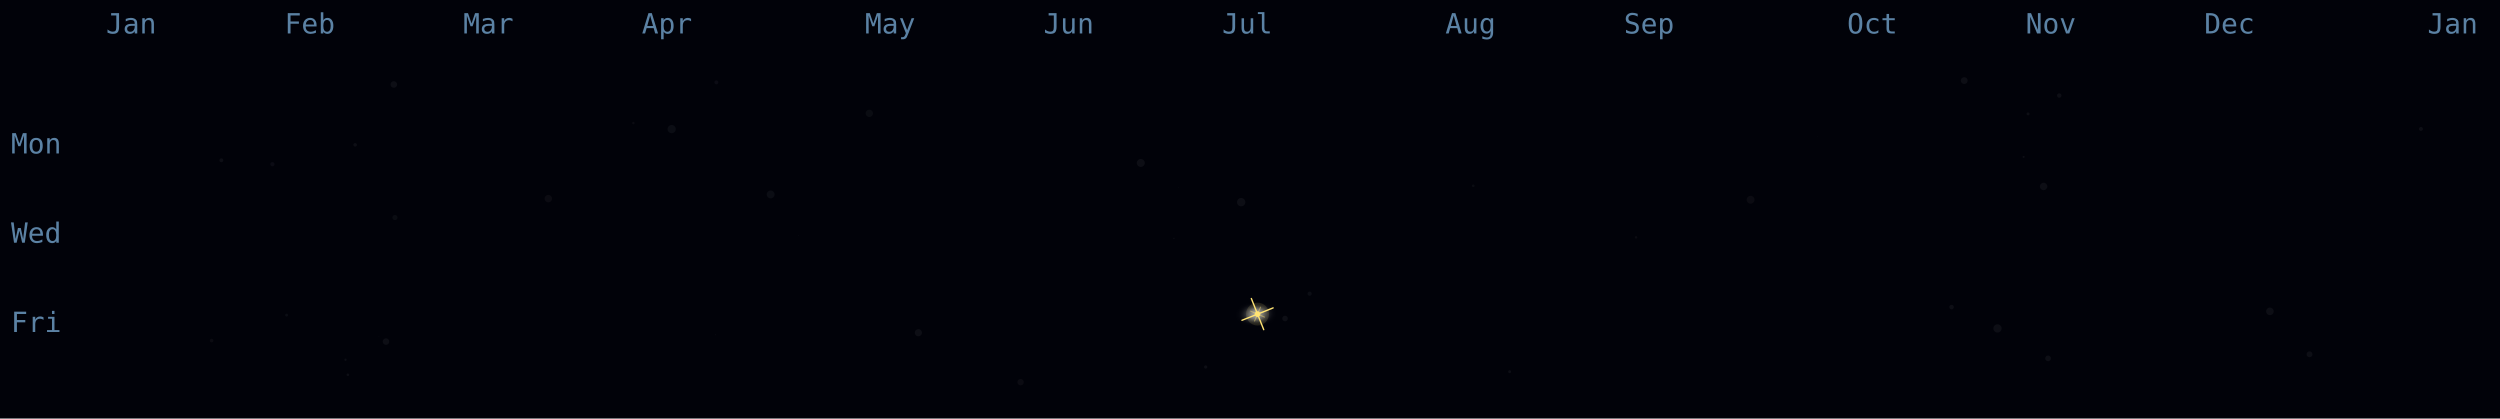
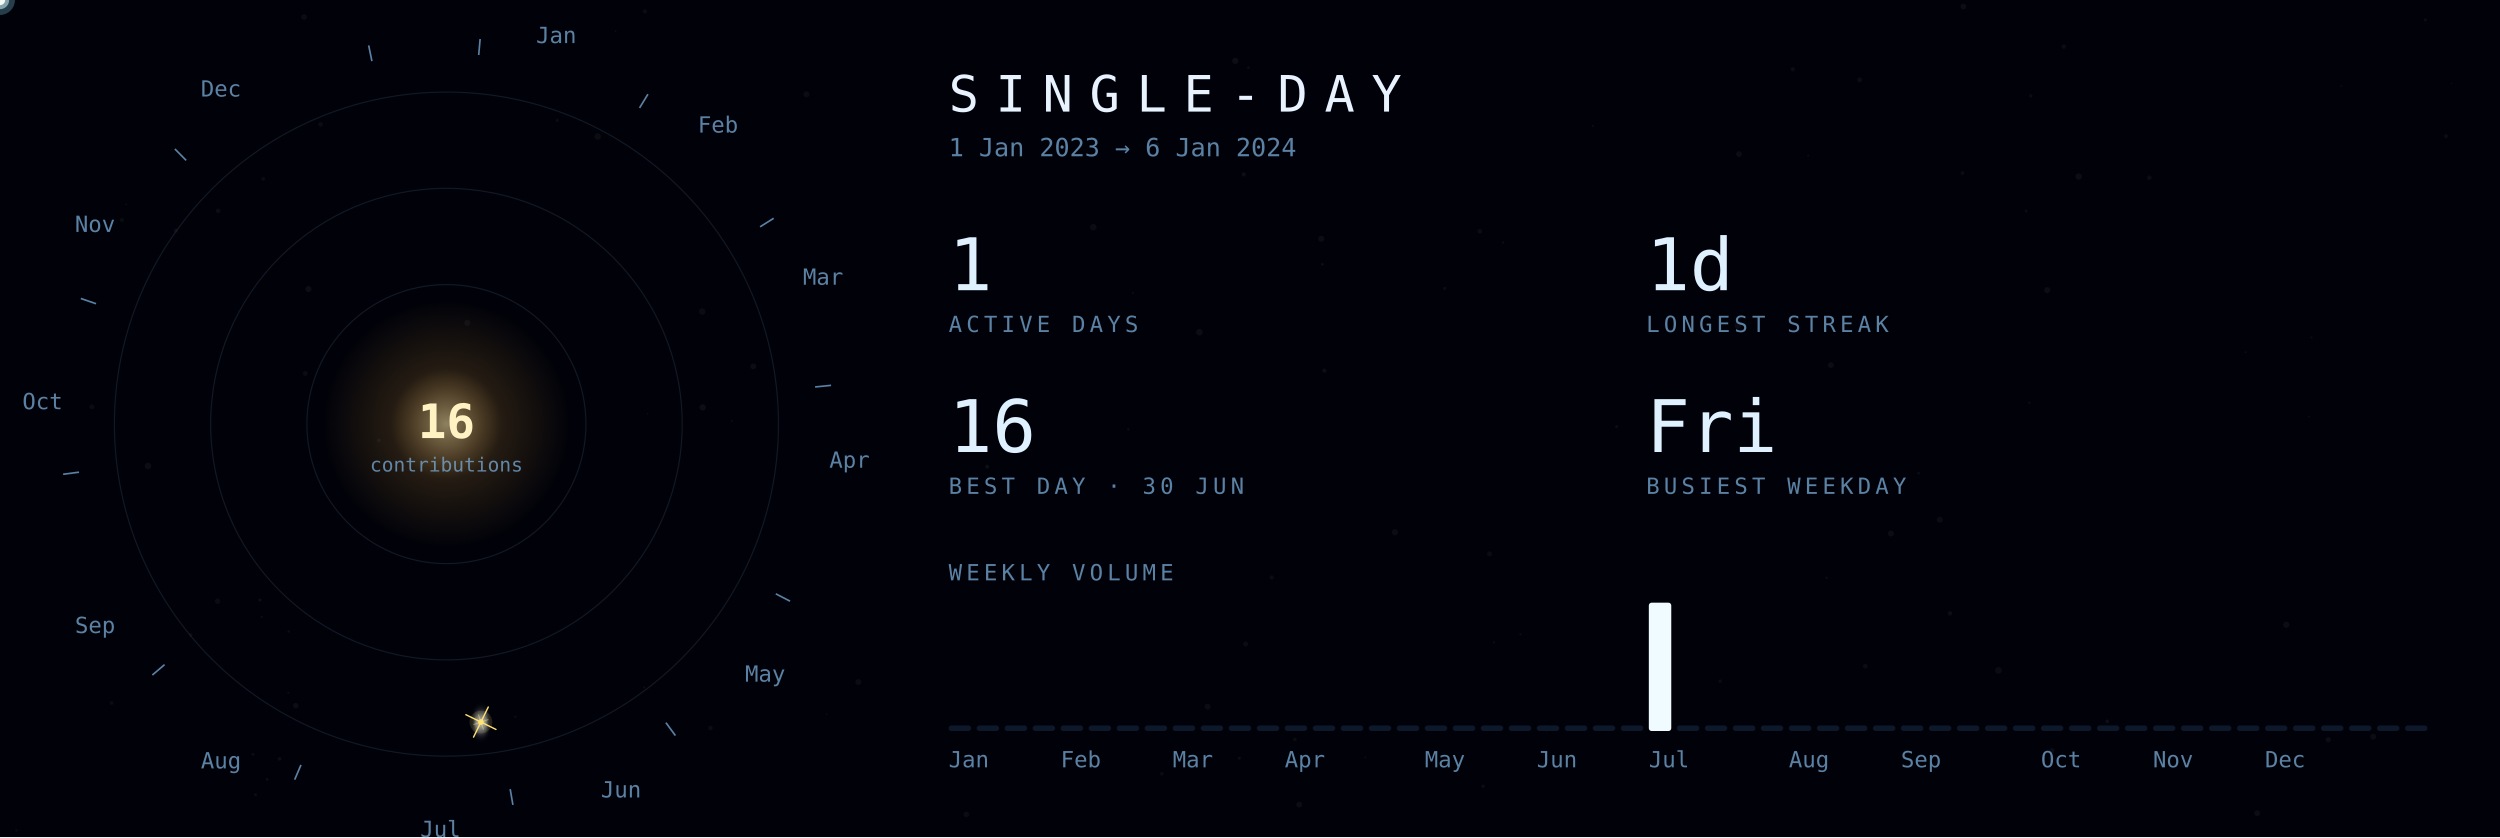
- <svg xmlns="http://www.w3.org/2000/svg" viewBox="0 0 896 150" width="896" height="150" role="img" aria-label="Cinematic comet contribution graph">
-   <rect x="0.00" y="0.00" width="896.00" height="150.00" fill="#010209" />
+ <svg xmlns="http://www.w3.org/2000/svg" viewBox="0 0 896 300" width="896" height="300" role="img" aria-label="Cinematic comet contribution orbit">
+   <rect x="0.00" y="0.00" width="896.00" height="300.00" fill="#010209" />
  <defs>
    <linearGradient id="tail-grad" x1="0" y1="0" x2="1" y2="0">
      <stop offset="0%" stop-color="#c8e0ff" stop-opacity="0" />
      <stop offset="40%" stop-color="#c8e0ff" stop-opacity="0.1" />
      <stop offset="70%" stop-color="#d8ecff" stop-opacity="0.5" />
      <stop offset="90%" stop-color="#ffffff" stop-opacity="0.85" />
      <stop offset="100%" stop-color="#ffffff" stop-opacity="0" />
    </linearGradient>
    <filter id="tail-blur" x="-20%" y="-100%" width="140%" height="300%">
      <feGaussianBlur stdDeviation="1.2" />
    </filter>
    <filter id="organic-sphere" x="-80%" y="-80%" width="260%" height="260%">
      <feTurbulence type="fractalNoise" baseFrequency="0.035" numOctaves="2" seed="7" result="noise" />
      <feDisplacementMap in="SourceGraphic" in2="noise" scale="4" xChannelSelector="R" yChannelSelector="G" result="displaced" />
      <feGaussianBlur in="displaced" stdDeviation="1.4" />
    </filter>
+     <radialGradient id="sun-glow">
+       <stop offset="0" stop-color="#ffe9a8" stop-opacity="0.55" />
+       <stop offset="0.45" stop-color="#ffb74a" stop-opacity="0.14" />
+       <stop offset="1" stop-color="#ffb74a" stop-opacity="0" />
+     </radialGradient>
  </defs>
-   <text x="22.00" y="55.00" font-family="monospace" font-size="10.00" fill="rgba(122,172,216,0.75)" text-anchor="end">Mon</text>
-   <text x="22.00" y="87.00" font-family="monospace" font-size="10.00" fill="rgba(122,172,216,0.75)" text-anchor="end">Wed</text>
-   <text x="22.00" y="119.00" font-family="monospace" font-size="10.00" fill="rgba(122,172,216,0.75)" text-anchor="end">Fri</text>
-   <text x="38.00" y="12.00" font-family="monospace" font-size="10.00" fill="rgba(122,172,216,0.75)">Jan</text>
-   <text x="102.00" y="12.00" font-family="monospace" font-size="10.00" fill="rgba(122,172,216,0.75)">Feb</text>
-   <text x="166.00" y="12.00" font-family="monospace" font-size="10.00" fill="rgba(122,172,216,0.75)">Mar</text>
-   <text x="230.00" y="12.00" font-family="monospace" font-size="10.00" fill="rgba(122,172,216,0.75)">Apr</text>
-   <text x="310.00" y="12.00" font-family="monospace" font-size="10.00" fill="rgba(122,172,216,0.75)">May</text>
-   <text x="374.00" y="12.00" font-family="monospace" font-size="10.00" fill="rgba(122,172,216,0.75)">Jun</text>
-   <text x="438.00" y="12.00" font-family="monospace" font-size="10.00" fill="rgba(122,172,216,0.75)">Jul</text>
-   <text x="518.00" y="12.00" font-family="monospace" font-size="10.00" fill="rgba(122,172,216,0.75)">Aug</text>
-   <text x="582.00" y="12.00" font-family="monospace" font-size="10.00" fill="rgba(122,172,216,0.75)">Sep</text>
-   <text x="662.00" y="12.00" font-family="monospace" font-size="10.00" fill="rgba(122,172,216,0.75)">Oct</text>
-   <text x="726.00" y="12.00" font-family="monospace" font-size="10.00" fill="rgba(122,172,216,0.75)">Nov</text>
-   <text x="790.00" y="12.00" font-family="monospace" font-size="10.00" fill="rgba(122,172,216,0.75)">Dec</text>
-   <text x="870.00" y="12.00" font-family="monospace" font-size="10.00" fill="rgba(122,172,216,0.75)">Jan</text>
-   <circle cx="738.04" cy="34.24" r="0.79" fill="hsl(0,0%,100%)" opacity="0.05">
+   <circle cx="739.66" cy="16.72" r="0.78" fill="hsl(130,22%,80%)" opacity="0.05">
    <animate attributeName="opacity" values="0.05;0.3;0.05" dur="7s" begin="-6.03s" repeatCount="indefinite" />
  </circle>
-   <circle cx="651.31" cy="48.81" r="0.10" fill="hsl(0,0%,100%)" opacity="0.05">
+   <circle cx="648.03" cy="55.75" r="0.36" fill="hsl(200,45%,88%)" opacity="0.05">
    <animate attributeName="opacity" values="0.05;0.3;0.05" dur="7s" begin="-4.67s" repeatCount="indefinite" />
  </circle>
-   <circle cx="541.05" cy="133.20" r="0.52" fill="hsl(0,0%,100%)" opacity="0.05">
+   <circle cx="531.53" cy="281.78" r="0.61" fill="hsl(200,45%,88%)" opacity="0.05">
    <animate attributeName="opacity" values="0.05;0.3;0.05" dur="7s" begin="-0.43s" repeatCount="indefinite" />
  </circle>
-   <circle cx="699.44" cy="110.07" r="0.81" fill="hsl(0,0%,100%)" opacity="0.05">
+   <circle cx="698.87" cy="219.82" r="0.79" fill="hsl(0,0%,100%)" opacity="0.05">
    <animate attributeName="opacity" values="0.05;0.3;0.05" dur="7s" begin="-3.91s" repeatCount="indefinite" />
  </circle>
-   <circle cx="256.74" cy="29.52" r="0.71" fill="hsl(268,32%,82%)" opacity="0.05">
+   <circle cx="231.13" cy="4.08" r="0.73" fill="hsl(268,32%,82%)" opacity="0.05">
    <animate attributeName="opacity" values="0.05;0.3;0.05" dur="7s" begin="-4.55s" repeatCount="indefinite" />
  </circle>
-   <circle cx="141.55" cy="77.97" r="0.92" fill="hsl(130,22%,80%)" opacity="0.05">
+   <circle cx="109.41" cy="133.84" r="0.85" fill="hsl(268,32%,82%)" opacity="0.05">
    <animate attributeName="opacity" values="0.05;0.3;0.05" dur="7s" begin="-1.47s" repeatCount="indefinite" />
  </circle>
-   <circle cx="196.52" cy="71.19" r="1.33" fill="hsl(15,35%,80%)" opacity="0.05">
+   <circle cx="167.49" cy="115.70" r="1.10" fill="hsl(268,32%,82%)" opacity="0.05">
    <animate attributeName="opacity" values="0.05;0.3;0.05" dur="7s" begin="-1.85s" repeatCount="indefinite" />
  </circle>
-   <circle cx="869.56" cy="39.15" r="0.00" fill="hsl(200,45%,88%)" opacity="0.05">
+   <circle cx="878.63" cy="29.87" r="0.30" fill="hsl(130,22%,80%)" opacity="0.05">
    <animate attributeName="opacity" values="0.05;0.3;0.05" dur="7s" begin="-1.84s" repeatCount="indefinite" />
  </circle>
-   <circle cx="703.98" cy="28.88" r="1.22" fill="hsl(0,0%,100%)" opacity="0.05">
+   <circle cx="703.68" cy="2.35" r="1.03" fill="hsl(200,45%,88%)" opacity="0.05">
    <animate attributeName="opacity" values="0.05;0.3;0.05" dur="7s" begin="-3.36s" repeatCount="indefinite" />
  </circle>
-   <circle cx="257.67" cy="83.36" r="0.04" fill="hsl(0,0%,100%)" opacity="0.05">
+   <circle cx="232.10" cy="148.28" r="0.32" fill="hsl(15,35%,80%)" opacity="0.05">
    <animate attributeName="opacity" values="0.05;0.3;0.05" dur="7s" begin="-6.03s" repeatCount="indefinite" />
  </circle>
-   <circle cx="725.27" cy="56.24" r="0.36" fill="hsl(0,0%,100%)" opacity="0.05">
+   <circle cx="726.17" cy="75.64" r="0.51" fill="hsl(15,35%,80%)" opacity="0.05">
    <animate attributeName="opacity" values="0.05;0.3;0.05" dur="7s" begin="-3.16s" repeatCount="indefinite" />
  </circle>
-   <circle cx="528.02" cy="66.59" r="0.47" fill="hsl(130,22%,80%)" opacity="0.05">
+   <circle cx="517.76" cy="103.38" r="0.58" fill="hsl(268,32%,82%)" opacity="0.05">
    <animate attributeName="opacity" values="0.05;0.3;0.05" dur="7s" begin="-1.06s" repeatCount="indefinite" />
  </circle>
-   <circle cx="734.03" cy="128.44" r="1.02" fill="hsl(0,0%,100%)" opacity="0.05">
+   <circle cx="735.43" cy="269.03" r="0.91" fill="hsl(130,22%,80%)" opacity="0.05">
    <animate attributeName="opacity" values="0.05;0.3;0.05" dur="7s" begin="-2.31s" repeatCount="indefinite" />
  </circle>
-   <circle cx="97.63" cy="58.85" r="0.76" fill="hsl(268,32%,82%)" opacity="0.05">
+   <circle cx="63.01" cy="82.64" r="0.76" fill="hsl(268,32%,82%)" opacity="0.05">
    <animate attributeName="opacity" values="0.05;0.3;0.05" dur="7s" begin="-2.16s" repeatCount="indefinite" />
  </circle>
-   <circle cx="586.36" cy="85.07" r="0.44" fill="hsl(15,35%,80%)" opacity="0.05">
+   <circle cx="579.40" cy="152.88" r="0.56" fill="hsl(268,32%,82%)" opacity="0.05">
    <animate attributeName="opacity" values="0.05;0.3;0.05" dur="7s" begin="-5.61s" repeatCount="indefinite" />
  </circle>
-   <circle cx="813.53" cy="111.59" r="1.36" fill="hsl(0,0%,100%)" opacity="0.05">
+   <circle cx="819.42" cy="223.91" r="1.11" fill="hsl(200,45%,88%)" opacity="0.05">
    <animate attributeName="opacity" values="0.05;0.3;0.05" dur="7s" begin="-5.70s" repeatCount="indefinite" />
  </circle>
-   <circle cx="469.37" cy="105.26" r="0.75" fill="hsl(200,45%,88%)" opacity="0.05">
+   <circle cx="455.78" cy="206.95" r="0.75" fill="hsl(130,22%,80%)" opacity="0.05">
    <animate attributeName="opacity" values="0.05;0.3;0.05" dur="7s" begin="-0.62s" repeatCount="indefinite" />
  </circle>
-   <circle cx="276.20" cy="69.69" r="1.41" fill="hsl(200,45%,88%)" opacity="0.05">
+   <circle cx="251.68" cy="111.67" r="1.15" fill="hsl(130,22%,80%)" opacity="0.05">
    <animate attributeName="opacity" values="0.05;0.3;0.05" dur="7s" begin="-0.05s" repeatCount="indefinite" />
  </circle>
-   <circle cx="365.78" cy="136.97" r="1.14" fill="hsl(15,35%,80%)" opacity="0.05">
+   <circle cx="346.33" cy="291.87" r="0.99" fill="hsl(268,32%,82%)" opacity="0.05">
    <animate attributeName="opacity" values="0.05;0.3;0.05" dur="7s" begin="-2.85s" repeatCount="indefinite" />
  </circle>
-   <circle cx="832.16" cy="39.52" r="0.03" fill="hsl(130,22%,80%)" opacity="0.05">
+   <circle cx="839.12" cy="30.86" r="0.32" fill="hsl(268,32%,82%)" opacity="0.05">
    <animate attributeName="opacity" values="0.05;0.3;0.05" dur="7s" begin="-5.14s" repeatCount="indefinite" />
  </circle>
-   <circle cx="227.00" cy="44.11" r="0.43" fill="hsl(15,35%,80%)" opacity="0.05">
+   <circle cx="199.70" cy="43.14" r="0.56" fill="hsl(268,32%,82%)" opacity="0.05">
    <animate attributeName="opacity" values="0.05;0.3;0.05" dur="7s" begin="-4.02s" repeatCount="indefinite" />
  </circle>
-   <circle cx="867.67" cy="46.21" r="0.71" fill="hsl(0,0%,100%)" opacity="0.05">
+   <circle cx="876.63" cy="48.79" r="0.73" fill="hsl(130,22%,80%)" opacity="0.05">
    <animate attributeName="opacity" values="0.05;0.3;0.05" dur="7s" begin="-6.70s" repeatCount="indefinite" />
  </circle>
-   <circle cx="627.41" cy="71.59" r="1.41" fill="hsl(15,35%,80%)" opacity="0.05">
+   <circle cx="622.78" cy="116.76" r="1.14" fill="hsl(268,32%,82%)" opacity="0.05">
    <animate attributeName="opacity" values="0.05;0.3;0.05" dur="7s" begin="-2.17s" repeatCount="indefinite" />
  </circle>
-   <circle cx="240.73" cy="46.27" r="1.47" fill="hsl(200,45%,88%)" opacity="0.05">
+   <circle cx="214.20" cy="48.95" r="1.18" fill="hsl(130,22%,80%)" opacity="0.05">
    <animate attributeName="opacity" values="0.05;0.3;0.05" dur="7s" begin="-0.75s" repeatCount="indefinite" />
  </circle>
-   <circle cx="444.84" cy="72.45" r="1.49" fill="hsl(0,0%,100%)" opacity="0.05">
+   <circle cx="429.87" cy="119.06" r="1.19" fill="hsl(200,45%,88%)" opacity="0.05">
    <animate attributeName="opacity" values="0.05;0.3;0.05" dur="7s" begin="-2.44s" repeatCount="indefinite" />
  </circle>
-   <circle cx="246.79" cy="32.16" r="0.04" fill="hsl(0,0%,100%)" opacity="0.05">
+   <circle cx="220.61" cy="11.15" r="0.32" fill="hsl(0,0%,100%)" opacity="0.05">
    <animate attributeName="opacity" values="0.05;0.3;0.05" dur="7s" begin="-0.21s" repeatCount="indefinite" />
  </circle>
-   <circle cx="79.34" cy="57.44" r="0.69" fill="hsl(0,0%,100%)" opacity="0.05">
+   <circle cx="43.69" cy="78.87" r="0.71" fill="hsl(15,35%,80%)" opacity="0.05">
    <animate attributeName="opacity" values="0.05;0.3;0.05" dur="7s" begin="-2.82s" repeatCount="indefinite" />
  </circle>
-   <circle cx="135.81" cy="120.70" r="0.12" fill="hsl(130,22%,80%)" opacity="0.05">
+   <circle cx="103.35" cy="248.29" r="0.37" fill="hsl(268,32%,82%)" opacity="0.05">
    <animate attributeName="opacity" values="0.05;0.3;0.05" dur="7s" begin="-5.09s" repeatCount="indefinite" />
  </circle>
-   <circle cx="726.85" cy="40.82" r="0.52" fill="hsl(0,0%,100%)" opacity="0.05">
+   <circle cx="727.84" cy="34.34" r="0.61" fill="hsl(15,35%,80%)" opacity="0.05">
    <animate attributeName="opacity" values="0.05;0.3;0.05" dur="7s" begin="-1.64s" repeatCount="indefinite" />
  </circle>
-   <circle cx="127.28" cy="51.92" r="0.63" fill="hsl(0,0%,100%)" opacity="0.05">
+   <circle cx="94.34" cy="64.07" r="0.68" fill="hsl(15,35%,80%)" opacity="0.05">
    <animate attributeName="opacity" values="0.05;0.3;0.05" dur="7s" begin="-5.50s" repeatCount="indefinite" />
  </circle>
-   <circle cx="329.14" cy="119.25" r="1.29" fill="hsl(0,0%,100%)" opacity="0.05">
+   <circle cx="307.62" cy="244.43" r="1.07" fill="hsl(15,35%,80%)" opacity="0.05">
    <animate attributeName="opacity" values="0.05;0.3;0.05" dur="7s" begin="-4.59s" repeatCount="indefinite" />
  </circle>
-   <circle cx="460.56" cy="114.16" r="1.00" fill="hsl(0,0%,100%)" opacity="0.05">
+   <circle cx="446.47" cy="230.78" r="0.90" fill="hsl(130,22%,80%)" opacity="0.05">
    <animate attributeName="opacity" values="0.05;0.3;0.05" dur="7s" begin="-1.61s" repeatCount="indefinite" />
  </circle>
-   <circle cx="715.90" cy="117.70" r="1.48" fill="hsl(0,0%,100%)" opacity="0.05">
+   <circle cx="716.27" cy="240.26" r="1.19" fill="hsl(15,35%,80%)" opacity="0.05">
    <animate attributeName="opacity" values="0.05;0.3;0.05" dur="7s" begin="-3.42s" repeatCount="indefinite" />
  </circle>
-   <circle cx="501.13" cy="129.33" r="0.05" fill="hsl(0,0%,100%)" opacity="0.05">
+   <circle cx="489.35" cy="271.43" r="0.33" fill="hsl(0,0%,100%)" opacity="0.05">
    <animate attributeName="opacity" values="0.05;0.3;0.05" dur="7s" begin="-5.19s" repeatCount="indefinite" />
  </circle>
-   <circle cx="75.84" cy="122.06" r="0.64" fill="hsl(15,35%,80%)" opacity="0.05">
+   <circle cx="39.98" cy="251.94" r="0.68" fill="hsl(268,32%,82%)" opacity="0.05">
    <animate attributeName="opacity" values="0.05;0.3;0.05" dur="7s" begin="-6.18s" repeatCount="indefinite" />
  </circle>
-   <circle cx="432.11" cy="131.53" r="0.58" fill="hsl(0,0%,100%)" opacity="0.05">
+   <circle cx="416.41" cy="277.32" r="0.65" fill="hsl(15,35%,80%)" opacity="0.05">
    <animate attributeName="opacity" values="0.05;0.3;0.05" dur="7s" begin="-3.98s" repeatCount="indefinite" />
  </circle>
-   <circle cx="138.34" cy="122.43" r="1.17" fill="hsl(0,0%,100%)" opacity="0.05">
+   <circle cx="106.02" cy="252.93" r="1.00" fill="hsl(200,45%,88%)" opacity="0.05">
    <animate attributeName="opacity" values="0.05;0.3;0.05" dur="7s" begin="-2.57s" repeatCount="indefinite" />
  </circle>
-   <circle cx="256.49" cy="119.97" r="0.15" fill="hsl(0,0%,100%)" opacity="0.05">
+   <circle cx="230.86" cy="246.35" r="0.39" fill="hsl(15,35%,80%)" opacity="0.05">
    <animate attributeName="opacity" values="0.05;0.3;0.05" dur="7s" begin="-6.58s" repeatCount="indefinite" />
  </circle>
-   <circle cx="408.86" cy="58.40" r="1.43" fill="hsl(0,0%,100%)" opacity="0.05">
+   <circle cx="391.85" cy="81.42" r="1.16" fill="hsl(15,35%,80%)" opacity="0.05">
    <animate attributeName="opacity" values="0.05;0.3;0.05" dur="7s" begin="-6.91s" repeatCount="indefinite" />
  </circle>
-   <circle cx="420.73" cy="85.44" r="0.25" fill="hsl(200,45%,88%)" opacity="0.05">
+   <circle cx="404.40" cy="153.85" r="0.45" fill="hsl(130,22%,80%)" opacity="0.05">
    <animate attributeName="opacity" values="0.05;0.3;0.05" dur="7s" begin="-4.30s" repeatCount="indefinite" />
  </circle>
-   <circle cx="318.39" cy="123.57" r="0.01" fill="hsl(0,0%,100%)" opacity="0.05">
+   <circle cx="296.26" cy="256.00" r="0.31" fill="hsl(15,35%,80%)" opacity="0.05">
    <animate attributeName="opacity" values="0.05;0.3;0.05" dur="7s" begin="-5.26s" repeatCount="indefinite" />
  </circle>
-   <circle cx="422.29" cy="67.20" r="0.10" fill="hsl(0,0%,100%)" opacity="0.05">
+   <circle cx="406.04" cy="104.99" r="0.36" fill="hsl(0,0%,100%)" opacity="0.05">
    <animate attributeName="opacity" values="0.05;0.3;0.05" dur="7s" begin="-3.26s" repeatCount="indefinite" />
  </circle>
-   <circle cx="102.71" cy="112.94" r="0.51" fill="hsl(200,45%,88%)" opacity="0.05">
+   <circle cx="68.37" cy="227.51" r="0.61" fill="hsl(130,22%,80%)" opacity="0.05">
    <animate attributeName="opacity" values="0.05;0.3;0.05" dur="7s" begin="-6.56s" repeatCount="indefinite" />
  </circle>
-   <circle cx="732.43" cy="66.82" r="1.33" fill="hsl(0,0%,100%)" opacity="0.05">
+   <circle cx="733.73" cy="103.98" r="1.10" fill="hsl(200,45%,88%)" opacity="0.05">
    <animate attributeName="opacity" values="0.05;0.3;0.05" dur="7s" begin="-5.08s" repeatCount="indefinite" />
  </circle>
-   <circle cx="311.56" cy="40.62" r="1.31" fill="hsl(130,22%,80%)" opacity="0.05">
+   <circle cx="289.04" cy="33.80" r="1.08" fill="hsl(268,32%,82%)" opacity="0.05">
    <animate attributeName="opacity" values="0.05;0.3;0.05" dur="7s" begin="-1.35s" repeatCount="indefinite" />
  </circle>
-   <circle cx="827.73" cy="126.98" r="1.05" fill="hsl(0,0%,100%)" opacity="0.05">
+   <circle cx="834.43" cy="265.13" r="0.93" fill="hsl(200,45%,88%)" opacity="0.05">
    <animate attributeName="opacity" values="0.05;0.3;0.05" dur="7s" begin="-0.33s" repeatCount="indefinite" />
  </circle>
-   <circle cx="141.14" cy="30.28" r="1.18" fill="hsl(0,0%,100%)" opacity="0.05">
+   <circle cx="108.98" cy="6.10" r="1.01" fill="hsl(15,35%,80%)" opacity="0.05">
    <animate attributeName="opacity" values="0.05;0.3;0.05" dur="7s" begin="-2.87s" repeatCount="indefinite" />
  </circle>
-   <circle cx="286.23" cy="84.31" r="0.12" fill="hsl(0,0%,100%)" opacity="0.05">
+   <circle cx="262.28" cy="150.84" r="0.37" fill="hsl(15,35%,80%)" opacity="0.05">
    <animate attributeName="opacity" values="0.05;0.3;0.05" dur="7s" begin="-2.82s" repeatCount="indefinite" />
  </circle>
-   <circle cx="123.83" cy="128.93" r="0.40" fill="hsl(0,0%,100%)" opacity="0.05">
+   <circle cx="90.69" cy="270.34" r="0.54" fill="hsl(15,35%,80%)" opacity="0.05">
    <animate attributeName="opacity" values="0.05;0.3;0.05" dur="7s" begin="-6.29s" repeatCount="indefinite" />
  </circle>
-   <circle cx="124.67" cy="134.33" r="0.46" fill="hsl(0,0%,100%)" opacity="0.05">
+   <circle cx="91.58" cy="284.82" r="0.58" fill="hsl(130,22%,80%)" opacity="0.05">
    <animate attributeName="opacity" values="0.05;0.3;0.05" dur="7s" begin="-5.91s" repeatCount="indefinite" />
  </circle>
-   <g transform="rotate(-21.7 450.70 112.57)">
-     <circle cx="450.70" cy="112.57" r="4.10" fill="hsla(48,100%,74%,0.35)" fill-opacity="0.35">
+   <circle cx="100.19" cy="271.98" r="0.64" fill="hsl(0,0%,100%)" opacity="0.05">
+     <animate attributeName="opacity" values="0.05;0.3;0.05" dur="7s" begin="-5.75s" repeatCount="indefinite" />
+   </circle>
+   <circle cx="804.84" cy="126.21" r="0.34" fill="hsl(200,45%,88%)" opacity="0.05">
+     <animate attributeName="opacity" values="0.05;0.3;0.05" dur="7s" begin="-2.48s" repeatCount="indefinite" />
+   </circle>
+   <circle cx="184.70" cy="256.88" r="0.43" fill="hsl(130,22%,80%)" opacity="0.05">
+     <animate attributeName="opacity" values="0.05;0.3;0.05" dur="7s" begin="-0.85s" repeatCount="indefinite" />
+   </circle>
+   <circle cx="770.30" cy="63.70" r="0.83" fill="hsl(130,22%,80%)" opacity="0.05">
+     <animate attributeName="opacity" values="0.05;0.3;0.05" dur="7s" begin="-2.35s" repeatCount="indefinite" />
+   </circle>
+   <circle cx="808.98" cy="291.43" r="1.04" fill="hsl(200,45%,88%)" opacity="0.05">
+     <animate attributeName="opacity" values="0.05;0.3;0.05" dur="7s" begin="-3.36s" repeatCount="indefinite" />
+   </circle>
+   <circle cx="530.37" cy="82.91" r="0.83" fill="hsl(15,35%,80%)" opacity="0.05">
+     <animate attributeName="opacity" values="0.05;0.3;0.05" dur="7s" begin="-4.22s" repeatCount="indefinite" />
+   </circle>
+   <circle cx="727.32" cy="144.35" r="0.44" fill="hsl(200,45%,88%)" opacity="0.05">
+     <animate attributeName="opacity" values="0.05;0.3;0.05" dur="7s" begin="-3.40s" repeatCount="indefinite" />
+   </circle>
+   <circle cx="850.53" cy="264.04" r="1.07" fill="hsl(15,35%,80%)" opacity="0.05">
+     <animate attributeName="opacity" values="0.05;0.3;0.05" dur="7s" begin="-1.92s" repeatCount="indefinite" />
+   </circle>
+   <circle cx="465.66" cy="288.37" r="1.04" fill="hsl(200,45%,88%)" opacity="0.05">
+     <animate attributeName="opacity" values="0.05;0.3;0.05" dur="7s" begin="-1.07s" repeatCount="indefinite" />
+   </circle>
+   <circle cx="269.98" cy="131.31" r="1.04" fill="hsl(200,45%,88%)" opacity="0.05">
+     <animate attributeName="opacity" values="0.05;0.3;0.05" dur="7s" begin="-1.97s" repeatCount="indefinite" />
+   </circle>
+   <circle cx="473.94" cy="94.72" r="0.48" fill="hsl(0,0%,100%)" opacity="0.05">
+     <animate attributeName="opacity" values="0.05;0.3;0.05" dur="7s" begin="-4.64s" repeatCount="indefinite" />
+   </circle>
+   <circle cx="616.50" cy="244.13" r="0.61" fill="hsl(15,35%,80%)" opacity="0.05">
+     <animate attributeName="opacity" values="0.05;0.3;0.05" dur="7s" begin="-5.07s" repeatCount="indefinite" />
+   </circle>
+   <circle cx="666.52" cy="28.60" r="0.87" fill="hsl(15,35%,80%)" opacity="0.05">
+     <animate attributeName="opacity" values="0.05;0.3;0.05" dur="7s" begin="-2.74s" repeatCount="indefinite" />
+   </circle>
+   <circle cx="535.45" cy="230.15" r="0.41" fill="hsl(15,35%,80%)" opacity="0.05">
+     <animate attributeName="opacity" values="0.05;0.3;0.05" dur="7s" begin="-5.86s" repeatCount="indefinite" />
+   </circle>
+   <circle cx="464.10" cy="265.03" r="0.62" fill="hsl(15,35%,80%)" opacity="0.05">
+     <animate attributeName="opacity" values="0.05;0.3;0.05" dur="7s" begin="-0.65s" repeatCount="indefinite" />
+   </circle>
+   <circle cx="95.71" cy="279.32" r="0.52" fill="hsl(200,45%,88%)" opacity="0.05">
+     <animate attributeName="opacity" values="0.05;0.3;0.05" dur="7s" begin="-5.19s" repeatCount="indefinite" />
+   </circle>
+   <circle cx="444.18" cy="271.72" r="0.53" fill="hsl(0,0%,100%)" opacity="0.05">
+     <animate attributeName="opacity" values="0.05;0.3;0.05" dur="7s" begin="-0.07s" repeatCount="indefinite" />
+   </circle>
+   <circle cx="251.85" cy="146.00" r="1.14" fill="hsl(0,0%,100%)" opacity="0.05">
+     <animate attributeName="opacity" values="0.05;0.3;0.05" dur="7s" begin="-6.02s" repeatCount="indefinite" />
+   </circle>
+   <circle cx="135.82" cy="157.86" r="0.66" fill="hsl(15,35%,80%)" opacity="0.05">
+     <animate attributeName="opacity" values="0.05;0.3;0.05" dur="7s" begin="-1.41s" repeatCount="indefinite" />
+   </circle>
+   <circle cx="114.90" cy="44.57" r="0.83" fill="hsl(268,32%,82%)" opacity="0.05">
+     <animate attributeName="opacity" values="0.05;0.3;0.05" dur="7s" begin="-3.72s" repeatCount="indefinite" />
+   </circle>
+   <circle cx="474.65" cy="132.84" r="0.73" fill="hsl(0,0%,100%)" opacity="0.05">
+     <animate attributeName="opacity" values="0.05;0.3;0.05" dur="7s" begin="-3.17s" repeatCount="indefinite" />
+   </circle>
+   <circle cx="538.73" cy="86.96" r="0.43" fill="hsl(15,35%,80%)" opacity="0.05">
+     <animate attributeName="opacity" values="0.05;0.3;0.05" dur="7s" begin="-5.93s" repeatCount="indefinite" />
+   </circle>
+   <circle cx="656.17" cy="130.84" r="1.05" fill="hsl(200,45%,88%)" opacity="0.05">
+     <animate attributeName="opacity" values="0.05;0.3;0.05" dur="7s" begin="-0.72s" repeatCount="indefinite" />
+   </circle>
+   <circle cx="642.54" cy="24.83" r="0.76" fill="hsl(15,35%,80%)" opacity="0.05">
+     <animate attributeName="opacity" values="0.05;0.3;0.05" dur="7s" begin="-6.70s" repeatCount="indefinite" />
+   </circle>
+   <circle cx="755.23" cy="258.54" r="0.67" fill="hsl(0,0%,100%)" opacity="0.05">
+     <animate attributeName="opacity" values="0.05;0.3;0.05" dur="7s" begin="-0.69s" repeatCount="indefinite" />
+   </circle>
+   <circle cx="570.91" cy="45.10" r="0.37" fill="hsl(0,0%,100%)" opacity="0.05">
+     <animate attributeName="opacity" values="0.05;0.3;0.05" dur="7s" begin="-4.46s" repeatCount="indefinite" />
+   </circle>
+   <circle cx="869.25" cy="7.12" r="0.56" fill="hsl(15,35%,80%)" opacity="0.05">
+     <animate attributeName="opacity" values="0.05;0.3;0.05" dur="7s" begin="-4.53s" repeatCount="indefinite" />
+   </circle>
+   <circle cx="110.54" cy="103.57" r="1.09" fill="hsl(0,0%,100%)" opacity="0.05">
+     <animate attributeName="opacity" values="0.05;0.3;0.05" dur="7s" begin="-2.58s" repeatCount="indefinite" />
+   </circle>
+   <circle cx="668.51" cy="238.78" r="0.83" fill="hsl(130,22%,80%)" opacity="0.05">
+     <animate attributeName="opacity" values="0.05;0.3;0.05" dur="7s" begin="-4.86s" repeatCount="indefinite" />
+   </circle>
+   <circle cx="77.99" cy="215.50" r="0.96" fill="hsl(268,32%,82%)" opacity="0.05">
+     <animate attributeName="opacity" values="0.05;0.3;0.05" dur="7s" begin="-5.43s" repeatCount="indefinite" />
+   </circle>
+   <circle cx="499.94" cy="190.74" r="1.13" fill="hsl(130,22%,80%)" opacity="0.05">
+     <animate attributeName="opacity" values="0.05;0.3;0.05" dur="7s" begin="-6.47s" repeatCount="indefinite" />
+   </circle>
+   <circle cx="703.35" cy="62.02" r="0.66" fill="hsl(15,35%,80%)" opacity="0.05">
+     <animate attributeName="opacity" values="0.05;0.3;0.05" dur="7s" begin="-0.18s" repeatCount="indefinite" />
+   </circle>
+   <circle cx="687.61" cy="169.58" r="0.50" fill="hsl(15,35%,80%)" opacity="0.05">
+     <animate attributeName="opacity" values="0.05;0.3;0.05" dur="7s" begin="-3.37s" repeatCount="indefinite" />
+   </circle>
+   <circle cx="445.76" cy="62.49" r="0.75" fill="hsl(0,0%,100%)" opacity="0.05">
+     <animate attributeName="opacity" values="0.05;0.3;0.05" dur="7s" begin="-6.65s" repeatCount="indefinite" />
+   </circle>
+   <circle cx="103.47" cy="226.33" r="0.44" fill="hsl(200,45%,88%)" opacity="0.05">
+     <animate attributeName="opacity" values="0.05;0.3;0.05" dur="7s" begin="-1.13s" repeatCount="indefinite" />
+   </circle>
+   <circle cx="45.25" cy="73.28" r="0.34" fill="hsl(15,35%,80%)" opacity="0.05">
+     <animate attributeName="opacity" values="0.05;0.3;0.05" dur="7s" begin="-2.15s" repeatCount="indefinite" />
+   </circle>
+   <circle cx="677.71" cy="191.21" r="1.07" fill="hsl(200,45%,88%)" opacity="0.05">
+     <animate attributeName="opacity" values="0.05;0.3;0.05" dur="7s" begin="-1.39s" repeatCount="indefinite" />
+   </circle>
+   <circle cx="414.60" cy="51.93" r="0.91" fill="hsl(200,45%,88%)" opacity="0.05">
+     <animate attributeName="opacity" values="0.05;0.3;0.05" dur="7s" begin="-4.08s" repeatCount="indefinite" />
+   </circle>
+   <circle cx="447.39" cy="24.25" r="0.44" fill="hsl(0,0%,100%)" opacity="0.05">
+     <animate attributeName="opacity" values="0.05;0.3;0.05" dur="7s" begin="-5.51s" repeatCount="indefinite" />
+   </circle>
+   <circle cx="623.25" cy="55.23" r="1.02" fill="hsl(200,45%,88%)" opacity="0.05">
+     <animate attributeName="opacity" values="0.05;0.3;0.05" dur="7s" begin="-6.70s" repeatCount="indefinite" />
+   </circle>
+   <circle cx="473.53" cy="85.57" r="1.11" fill="hsl(200,45%,88%)" opacity="0.05">
+     <animate attributeName="opacity" values="0.05;0.3;0.05" dur="7s" begin="-2.67s" repeatCount="indefinite" />
+   </circle>
+   <circle cx="442.71" cy="21.80" r="1.10" fill="hsl(0,0%,100%)" opacity="0.05">
+     <animate attributeName="opacity" values="0.05;0.3;0.05" dur="7s" begin="-2.94s" repeatCount="indefinite" />
+   </circle>
+   <circle cx="432.82" cy="253.27" r="1.07" fill="hsl(130,22%,80%)" opacity="0.05">
+     <animate attributeName="opacity" values="0.05;0.3;0.05" dur="7s" begin="-1.96s" repeatCount="indefinite" />
+   </circle>
+   <circle cx="419.61" cy="204.10" r="0.36" fill="hsl(15,35%,80%)" opacity="0.05">
+     <animate attributeName="opacity" values="0.05;0.3;0.05" dur="7s" begin="-1.36s" repeatCount="indefinite" />
+   </circle>
+   <circle cx="254.62" cy="260.91" r="0.79" fill="hsl(268,32%,82%)" opacity="0.05">
+     <animate attributeName="opacity" values="0.05;0.3;0.05" dur="7s" begin="-3.37s" repeatCount="indefinite" />
+   </circle>
+   <circle cx="353.81" cy="167.26" r="0.71" fill="hsl(0,0%,100%)" opacity="0.05">
+     <animate attributeName="opacity" values="0.05;0.3;0.05" dur="7s" begin="-1.06s" repeatCount="indefinite" />
+   </circle>
+   <circle cx="5.88" cy="297.62" r="0.41" fill="hsl(268,32%,82%)" opacity="0.05">
+     <animate attributeName="opacity" values="0.05;0.3;0.05" dur="7s" begin="-0.11s" repeatCount="indefinite" />
+   </circle>
+   <circle cx="554.24" cy="261.06" r="1.12" fill="hsl(130,22%,80%)" opacity="0.05">
+     <animate attributeName="opacity" values="0.05;0.3;0.05" dur="7s" begin="-6.66s" repeatCount="indefinite" />
+   </circle>
+   <circle cx="32.88" cy="145.82" r="0.88" fill="hsl(15,35%,80%)" opacity="0.05">
+     <animate attributeName="opacity" values="0.05;0.3;0.05" dur="7s" begin="-1.47s" repeatCount="indefinite" />
+   </circle>
+   <circle cx="53.04" cy="167.02" r="1.18" fill="hsl(200,45%,88%)" opacity="0.05">
+     <animate attributeName="opacity" values="0.05;0.3;0.05" dur="7s" begin="-5.58s" repeatCount="indefinite" />
+   </circle>
+   <circle cx="695.23" cy="186.26" r="1.09" fill="hsl(268,32%,82%)" opacity="0.05">
+     <animate attributeName="opacity" values="0.05;0.3;0.05" dur="7s" begin="-5.41s" repeatCount="indefinite" />
+   </circle>
+   <circle cx="828.44" cy="120.95" r="0.36" fill="hsl(268,32%,82%)" opacity="0.05">
+     <animate attributeName="opacity" values="0.05;0.3;0.05" dur="7s" begin="-2.35s" repeatCount="indefinite" />
+   </circle>
+   <circle cx="544.92" cy="227.32" r="0.40" fill="hsl(130,22%,80%)" opacity="0.05">
+     <animate attributeName="opacity" values="0.05;0.3;0.05" dur="7s" begin="-5.89s" repeatCount="indefinite" />
+   </circle>
+   <circle cx="745.01" cy="63.28" r="1.15" fill="hsl(200,45%,88%)" opacity="0.05">
+     <animate attributeName="opacity" values="0.05;0.3;0.05" dur="7s" begin="-3.75s" repeatCount="indefinite" />
+   </circle>
+   <circle cx="78.18" cy="75.58" r="0.81" fill="hsl(200,45%,88%)" opacity="0.05">
+     <animate attributeName="opacity" values="0.05;0.3;0.05" dur="7s" begin="-4.80s" repeatCount="indefinite" />
+   </circle>
+   <circle cx="533.85" cy="198.51" r="0.90" fill="hsl(268,32%,82%)" opacity="0.05">
+     <animate attributeName="opacity" values="0.05;0.3;0.05" dur="7s" begin="-4.08s" repeatCount="indefinite" />
+   </circle>
+   <circle cx="93.79" cy="221.02" r="0.39" fill="hsl(200,45%,88%)" opacity="0.05">
+     <animate attributeName="opacity" values="0.05;0.3;0.05" dur="7s" begin="-2.01s" repeatCount="indefinite" />
+   </circle>
+   <circle cx="654.64" cy="207.07" r="0.41" fill="hsl(0,0%,100%)" opacity="0.05">
+     <animate attributeName="opacity" values="0.05;0.3;0.05" dur="7s" begin="-5.60s" repeatCount="indefinite" />
+   </circle>
+   <circle cx="827.61" cy="149.30" r="0.33" fill="hsl(15,35%,80%)" opacity="0.05">
+     <animate attributeName="opacity" values="0.05;0.3;0.05" dur="7s" begin="-4.20s" repeatCount="indefinite" />
+   </circle>
+   <circle cx="93.13" cy="215.05" r="0.58" fill="hsl(0,0%,100%)" opacity="0.05">
+     <animate attributeName="opacity" values="0.05;0.3;0.05" dur="7s" begin="-5.52s" repeatCount="indefinite" />
+   </circle>
+   <circle cx="160.00" cy="152.00" r="44.00" fill="url(#sun-glow)">
+     <animate attributeName="r" values="42;47;42" dur="6s" repeatCount="indefinite" />
+   </circle>
+   <text x="160.00" y="157.00" font-family="monospace" font-size="17.00" fill="#fff3c4" text-anchor="middle" font-weight="bold">16</text>
+   <text x="160.00" y="169.00" font-family="monospace" font-size="7.00" fill="rgba(122,172,216,0.75)" text-anchor="middle">contributions</text>
+   <circle cx="160.00" cy="152.00" r="50.00" fill="none" stroke="#5d7ea8" stroke-width="0.40" opacity="0.18" />
+   <circle cx="160.00" cy="152.00" r="84.50" fill="none" stroke="#5d7ea8" stroke-width="0.40" opacity="0.18" />
+   <circle cx="160.00" cy="152.00" r="119.00" fill="none" stroke="#5d7ea8" stroke-width="0.40" opacity="0.18" />
+   <line x1="171.57" y1="19.71" x2="172.08" y2="13.98" stroke="rgba(122,172,216,0.75)" stroke-width="0.60" />
+   <text x="199.36" y="15.44" font-family="monospace" font-size="8.00" fill="rgba(122,172,216,0.75)" text-anchor="middle">Jan</text>
+   <line x1="229.22" y1="38.67" x2="232.22" y2="33.76" stroke="rgba(122,172,216,0.75)" stroke-width="0.60" />
+   <text x="257.33" y="47.52" font-family="monospace" font-size="8.00" fill="rgba(122,172,216,0.75)" text-anchor="middle">Feb</text>
+   <line x1="272.41" y1="81.29" x2="277.28" y2="78.23" stroke="rgba(122,172,216,0.75)" stroke-width="0.60" />
+   <text x="294.99" y="102.05" font-family="monospace" font-size="8.00" fill="rgba(122,172,216,0.75)" text-anchor="middle">Mar</text>
+   <line x1="292.13" y1="138.68" x2="297.85" y2="138.11" stroke="rgba(122,172,216,0.75)" stroke-width="0.60" />
+   <text x="304.45" y="167.63" font-family="monospace" font-size="8.00" fill="rgba(122,172,216,0.75)" text-anchor="middle">Apr</text>
+   <line x1="278.05" y1="212.83" x2="283.16" y2="215.47" stroke="rgba(122,172,216,0.75)" stroke-width="0.60" />
+   <text x="274.24" y="244.30" font-family="monospace" font-size="8.00" fill="rgba(122,172,216,0.75)" text-anchor="middle">May</text>
+   <line x1="238.66" y1="259.00" x2="242.06" y2="263.63" stroke="rgba(122,172,216,0.75)" stroke-width="0.60" />
+   <text x="222.58" y="285.80" font-family="monospace" font-size="8.00" fill="rgba(122,172,216,0.75)" text-anchor="middle">Jun</text>
+   <line x1="182.85" y1="282.82" x2="183.83" y2="288.48" stroke="rgba(122,172,216,0.75)" stroke-width="0.60" />
+   <text x="157.86" y="299.98" font-family="monospace" font-size="8.00" fill="rgba(122,172,216,0.75)" text-anchor="middle">Jul</text>
+   <line x1="107.87" y1="274.14" x2="105.61" y2="279.43" stroke="rgba(122,172,216,0.75)" stroke-width="0.60" />
+   <text x="79.20" y="275.40" font-family="monospace" font-size="8.00" fill="rgba(122,172,216,0.75)" text-anchor="middle">Aug</text>
+   <line x1="58.98" y1="238.20" x2="54.60" y2="241.93" stroke="rgba(122,172,216,0.75)" stroke-width="0.60" />
+   <text x="34.08" y="226.89" font-family="monospace" font-size="8.00" fill="rgba(122,172,216,0.75)" text-anchor="middle">Sep</text>
+   <line x1="28.32" y1="169.23" x2="22.62" y2="169.97" stroke="rgba(122,172,216,0.75)" stroke-width="0.60" />
+   <text x="15.24" y="146.66" font-family="monospace" font-size="8.00" fill="rgba(122,172,216,0.75)" text-anchor="middle">Oct</text>
+   <line x1="34.41" y1="108.85" x2="28.97" y2="106.98" stroke="rgba(122,172,216,0.75)" stroke-width="0.60" />
+   <text x="34.06" y="83.13" font-family="monospace" font-size="8.00" fill="rgba(122,172,216,0.75)" text-anchor="middle">Nov</text>
+   <line x1="66.72" y1="57.48" x2="62.68" y2="53.39" stroke="rgba(122,172,216,0.75)" stroke-width="0.60" />
+   <text x="79.19" y="34.61" font-family="monospace" font-size="8.00" fill="rgba(122,172,216,0.75)" text-anchor="middle">Dec</text>
+   <line x1="133.29" y1="21.91" x2="132.13" y2="16.28" stroke="rgba(122,172,216,0.75)" stroke-width="0.60" />
+   <ellipse cx="-38" cy="0" rx="38" ry="3.00" fill="url(#tail-grad)" filter="url(#tail-blur)">
+     <animateMotion dur="14.00s" begin="0s" repeatCount="indefinite" keyTimes="0;1" keyPoints="0;1" calcMode="linear" rotate="auto" path="M160,18A134,134 0 1 1 160,286A134,134 0 1 1 160,18" />
+   </ellipse>
+   <circle cx="0.00" cy="0.00" r="5.36" fill="hsl(195,90%,75%)" opacity="0.28">
+     <animateMotion dur="14.00s" begin="0s" repeatCount="indefinite" keyTimes="0;1" keyPoints="0;1" calcMode="linear" path="M160,18A134,134 0 1 1 160,286A134,134 0 1 1 160,18" />
+   </circle>
+   <circle cx="0.00" cy="0.00" r="3.29" fill="hsl(185,70%,90%)" opacity="0.55">
+     <animateMotion dur="14.00s" begin="0s" repeatCount="indefinite" keyTimes="0;1" keyPoints="0;1" calcMode="linear" path="M160,18A134,134 0 1 1 160,286A134,134 0 1 1 160,18" />
+   </circle>
+   <circle cx="0.00" cy="0.00" r="1.85" fill="hsl(150,35%,97%)" opacity="1.00">
+     <animateMotion dur="14.00s" begin="0s" repeatCount="indefinite" keyTimes="0;1" keyPoints="0;1" calcMode="linear" path="M160,18A134,134 0 1 1 160,286A134,134 0 1 1 160,18" />
+   </circle>
+   <g transform="rotate(26.1 172.36 258.79)">
+     <circle cx="172.36" cy="258.79" r="4.10" fill="hsla(48,100%,74%,0.35)" fill-opacity="0.35">
      <animate attributeName="fill-opacity" values="0.25;0.45;0.25" dur="3s" begin="-0.00s" repeatCount="indefinite" />
    </circle>
-     <circle cx="450.70" cy="112.57" r="2.46" fill="hsla(50,100%,99%,0.75)" filter="url(#organic-sphere)" />
-     <line x1="448.79" y1="110.67" x2="452.61" y2="114.48" stroke="hsl(48,100%,72.5%)" stroke-width="0.40" stroke-opacity="0.42" stroke-linecap="round" />
-     <line x1="448.79" y1="114.48" x2="452.61" y2="110.67" stroke="hsl(48,100%,72.5%)" stroke-width="0.40" stroke-opacity="0.42" stroke-linecap="round" />
-     <line x1="444.70" y1="112.57" x2="456.70" y2="112.57" stroke="hsl(48,100%,72.5%)" stroke-width="0.50" stroke-linecap="round" />
-     <line x1="450.70" y1="106.57" x2="450.70" y2="118.57" stroke="hsl(48,100%,72.5%)" stroke-width="0.50" stroke-linecap="round" />
-     <circle cx="450.70" cy="112.57" r="1.02" fill="hsl(48,100%,72.5%)" />
+     <circle cx="172.36" cy="258.79" r="2.46" fill="hsla(50,100%,99%,0.75)" filter="url(#organic-sphere)" />
+     <line x1="170.45" y1="256.88" x2="174.27" y2="260.70" stroke="hsl(48,100%,72.5%)" stroke-width="0.40" stroke-opacity="0.42" stroke-linecap="round" />
+     <line x1="170.45" y1="260.70" x2="174.27" y2="256.88" stroke="hsl(48,100%,72.5%)" stroke-width="0.40" stroke-opacity="0.42" stroke-linecap="round" />
+     <line x1="166.36" y1="258.79" x2="178.36" y2="258.79" stroke="hsl(48,100%,72.5%)" stroke-width="0.50" stroke-linecap="round" />
+     <line x1="172.36" y1="252.79" x2="172.36" y2="264.79" stroke="hsl(48,100%,72.5%)" stroke-width="0.50" stroke-linecap="round" />
+     <circle cx="172.36" cy="258.79" r="1.02" fill="hsl(48,100%,72.5%)" />
  </g>
+   <text x="340.00" y="40.00" font-family="monospace" font-size="18.00" fill="#e8f3ff" letter-spacing="6.00">SINGLE-DAY</text>
+   <text x="340.00" y="56.00" font-family="monospace" font-size="9.00" fill="rgba(122,172,216,0.75)">1 Jan 2023 → 6 Jan 2024</text>
+   <text x="340.00" y="104.00" font-family="monospace" font-size="26.00" fill="#dff1ff">1</text>
+   <text x="340.00" y="119.00" font-family="monospace" font-size="8.00" fill="rgba(122,172,216,0.75)" letter-spacing="1.50">ACTIVE DAYS</text>
+   <text x="590.00" y="104.00" font-family="monospace" font-size="26.00" fill="#dff1ff">1d</text>
+   <text x="590.00" y="119.00" font-family="monospace" font-size="8.00" fill="rgba(122,172,216,0.75)" letter-spacing="1.50">LONGEST STREAK</text>
+   <text x="340.00" y="162.00" font-family="monospace" font-size="26.00" fill="#dff1ff">16</text>
+   <text x="340.00" y="177.00" font-family="monospace" font-size="8.00" fill="rgba(122,172,216,0.75)" letter-spacing="1.50">BEST DAY · 30 JUN</text>
+   <text x="590.00" y="162.00" font-family="monospace" font-size="26.00" fill="#dff1ff">Fri</text>
+   <text x="590.00" y="177.00" font-family="monospace" font-size="8.00" fill="rgba(122,172,216,0.75)" letter-spacing="1.50">BUSIEST WEEKDAY</text>
+   <text x="340.00" y="208.00" font-family="monospace" font-size="8.00" fill="rgba(122,172,216,0.75)" letter-spacing="1.50">WEEKLY VOLUME</text>
+   <rect x="340.00" y="260.00" width="8.04" height="2.00" rx="1.00" fill="#0e182b" />
+   <rect x="350.04" y="260.00" width="8.04" height="2.00" rx="1.00" fill="#0e182b" />
+   <rect x="360.08" y="260.00" width="8.04" height="2.00" rx="1.00" fill="#0e182b" />
+   <rect x="370.11" y="260.00" width="8.04" height="2.00" rx="1.00" fill="#0e182b" />
+   <rect x="380.15" y="260.00" width="8.04" height="2.00" rx="1.00" fill="#0e182b" />
+   <rect x="390.19" y="260.00" width="8.04" height="2.00" rx="1.00" fill="#0e182b" />
+   <rect x="400.23" y="260.00" width="8.04" height="2.00" rx="1.00" fill="#0e182b" />
+   <rect x="410.26" y="260.00" width="8.04" height="2.00" rx="1.00" fill="#0e182b" />
+   <rect x="420.30" y="260.00" width="8.04" height="2.00" rx="1.00" fill="#0e182b" />
+   <rect x="430.34" y="260.00" width="8.04" height="2.00" rx="1.00" fill="#0e182b" />
+   <rect x="440.38" y="260.00" width="8.04" height="2.00" rx="1.00" fill="#0e182b" />
+   <rect x="450.42" y="260.00" width="8.04" height="2.00" rx="1.00" fill="#0e182b" />
+   <rect x="460.45" y="260.00" width="8.04" height="2.00" rx="1.00" fill="#0e182b" />
+   <rect x="470.49" y="260.00" width="8.04" height="2.00" rx="1.00" fill="#0e182b" />
+   <rect x="480.53" y="260.00" width="8.04" height="2.00" rx="1.00" fill="#0e182b" />
+   <rect x="490.57" y="260.00" width="8.04" height="2.00" rx="1.00" fill="#0e182b" />
+   <rect x="500.60" y="260.00" width="8.04" height="2.00" rx="1.00" fill="#0e182b" />
+   <rect x="510.64" y="260.00" width="8.04" height="2.00" rx="1.00" fill="#0e182b" />
+   <rect x="520.68" y="260.00" width="8.04" height="2.00" rx="1.00" fill="#0e182b" />
+   <rect x="530.72" y="260.00" width="8.04" height="2.00" rx="1.00" fill="#0e182b" />
+   <rect x="540.75" y="260.00" width="8.04" height="2.00" rx="1.00" fill="#0e182b" />
+   <rect x="550.79" y="260.00" width="8.04" height="2.00" rx="1.00" fill="#0e182b" />
+   <rect x="560.83" y="260.00" width="8.04" height="2.00" rx="1.00" fill="#0e182b" />
+   <rect x="570.87" y="260.00" width="8.04" height="2.00" rx="1.00" fill="#0e182b" />
+   <rect x="580.91" y="260.00" width="8.04" height="2.00" rx="1.00" fill="#0e182b" />
+   <rect x="590.94" y="216.00" width="8.04" height="46.00" rx="1.00" fill="rgb(240,251,255)" />
+   <rect x="600.98" y="260.00" width="8.04" height="2.00" rx="1.00" fill="#0e182b" />
+   <rect x="611.02" y="260.00" width="8.04" height="2.00" rx="1.00" fill="#0e182b" />
+   <rect x="621.06" y="260.00" width="8.04" height="2.00" rx="1.00" fill="#0e182b" />
+   <rect x="631.09" y="260.00" width="8.04" height="2.00" rx="1.00" fill="#0e182b" />
+   <rect x="641.13" y="260.00" width="8.04" height="2.00" rx="1.00" fill="#0e182b" />
+   <rect x="651.17" y="260.00" width="8.04" height="2.00" rx="1.00" fill="#0e182b" />
+   <rect x="661.21" y="260.00" width="8.04" height="2.00" rx="1.00" fill="#0e182b" />
+   <rect x="671.25" y="260.00" width="8.04" height="2.00" rx="1.00" fill="#0e182b" />
+   <rect x="681.28" y="260.00" width="8.04" height="2.00" rx="1.00" fill="#0e182b" />
+   <rect x="691.32" y="260.00" width="8.04" height="2.00" rx="1.00" fill="#0e182b" />
+   <rect x="701.36" y="260.00" width="8.04" height="2.00" rx="1.00" fill="#0e182b" />
+   <rect x="711.40" y="260.00" width="8.04" height="2.00" rx="1.00" fill="#0e182b" />
+   <rect x="721.43" y="260.00" width="8.04" height="2.00" rx="1.00" fill="#0e182b" />
+   <rect x="731.47" y="260.00" width="8.04" height="2.00" rx="1.00" fill="#0e182b" />
+   <rect x="741.51" y="260.00" width="8.04" height="2.00" rx="1.00" fill="#0e182b" />
+   <rect x="751.55" y="260.00" width="8.04" height="2.00" rx="1.00" fill="#0e182b" />
+   <rect x="761.58" y="260.00" width="8.04" height="2.00" rx="1.00" fill="#0e182b" />
+   <rect x="771.62" y="260.00" width="8.04" height="2.00" rx="1.00" fill="#0e182b" />
+   <rect x="781.66" y="260.00" width="8.04" height="2.00" rx="1.00" fill="#0e182b" />
+   <rect x="791.70" y="260.00" width="8.04" height="2.00" rx="1.00" fill="#0e182b" />
+   <rect x="801.74" y="260.00" width="8.04" height="2.00" rx="1.00" fill="#0e182b" />
+   <rect x="811.77" y="260.00" width="8.04" height="2.00" rx="1.00" fill="#0e182b" />
+   <rect x="821.81" y="260.00" width="8.04" height="2.00" rx="1.00" fill="#0e182b" />
+   <rect x="831.85" y="260.00" width="8.04" height="2.00" rx="1.00" fill="#0e182b" />
+   <rect x="841.89" y="260.00" width="8.04" height="2.00" rx="1.00" fill="#0e182b" />
+   <rect x="851.92" y="260.00" width="8.04" height="2.00" rx="1.00" fill="#0e182b" />
+   <rect x="861.96" y="260.00" width="8.04" height="2.00" rx="1.00" fill="#0e182b" />
+   <text x="340.00" y="275.00" font-family="monospace" font-size="8.00" fill="rgba(122,172,216,0.75)">Jan</text>
+   <text x="380.15" y="275.00" font-family="monospace" font-size="8.00" fill="rgba(122,172,216,0.75)">Feb</text>
+   <text x="420.30" y="275.00" font-family="monospace" font-size="8.00" fill="rgba(122,172,216,0.75)">Mar</text>
+   <text x="460.45" y="275.00" font-family="monospace" font-size="8.00" fill="rgba(122,172,216,0.75)">Apr</text>
+   <text x="510.64" y="275.00" font-family="monospace" font-size="8.00" fill="rgba(122,172,216,0.75)">May</text>
+   <text x="550.79" y="275.00" font-family="monospace" font-size="8.00" fill="rgba(122,172,216,0.75)">Jun</text>
+   <text x="590.94" y="275.00" font-family="monospace" font-size="8.00" fill="rgba(122,172,216,0.75)">Jul</text>
+   <text x="641.13" y="275.00" font-family="monospace" font-size="8.00" fill="rgba(122,172,216,0.75)">Aug</text>
+   <text x="681.28" y="275.00" font-family="monospace" font-size="8.00" fill="rgba(122,172,216,0.75)">Sep</text>
+   <text x="731.47" y="275.00" font-family="monospace" font-size="8.00" fill="rgba(122,172,216,0.75)">Oct</text>
+   <text x="771.62" y="275.00" font-family="monospace" font-size="8.00" fill="rgba(122,172,216,0.75)">Nov</text>
+   <text x="811.77" y="275.00" font-family="monospace" font-size="8.00" fill="rgba(122,172,216,0.75)">Dec</text>
</svg>
